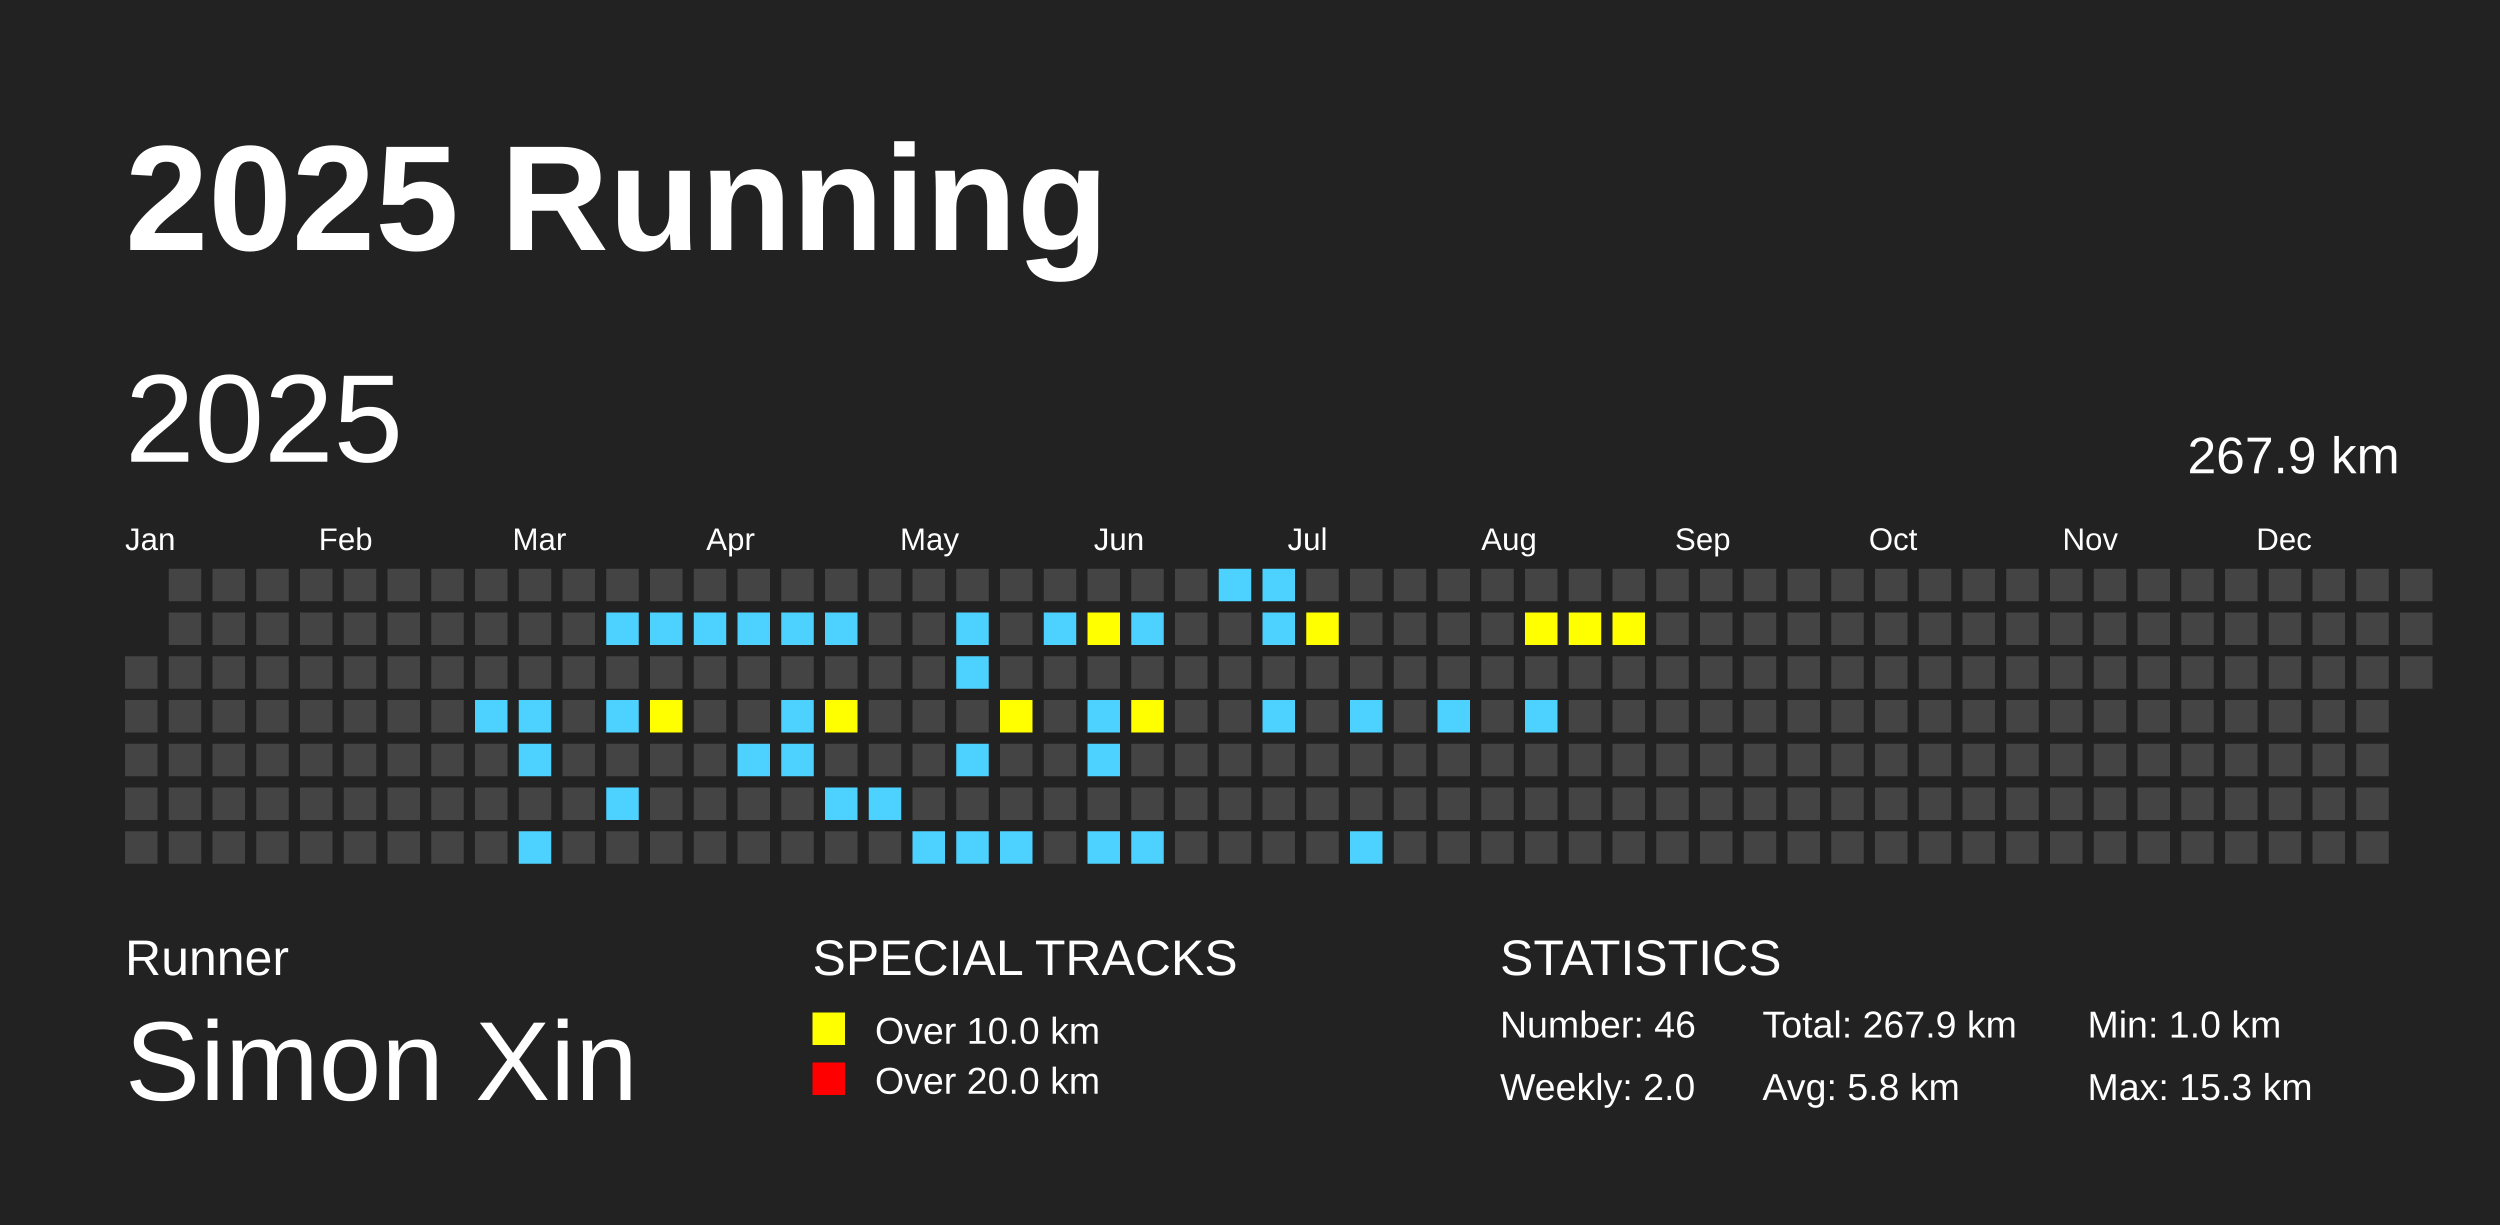
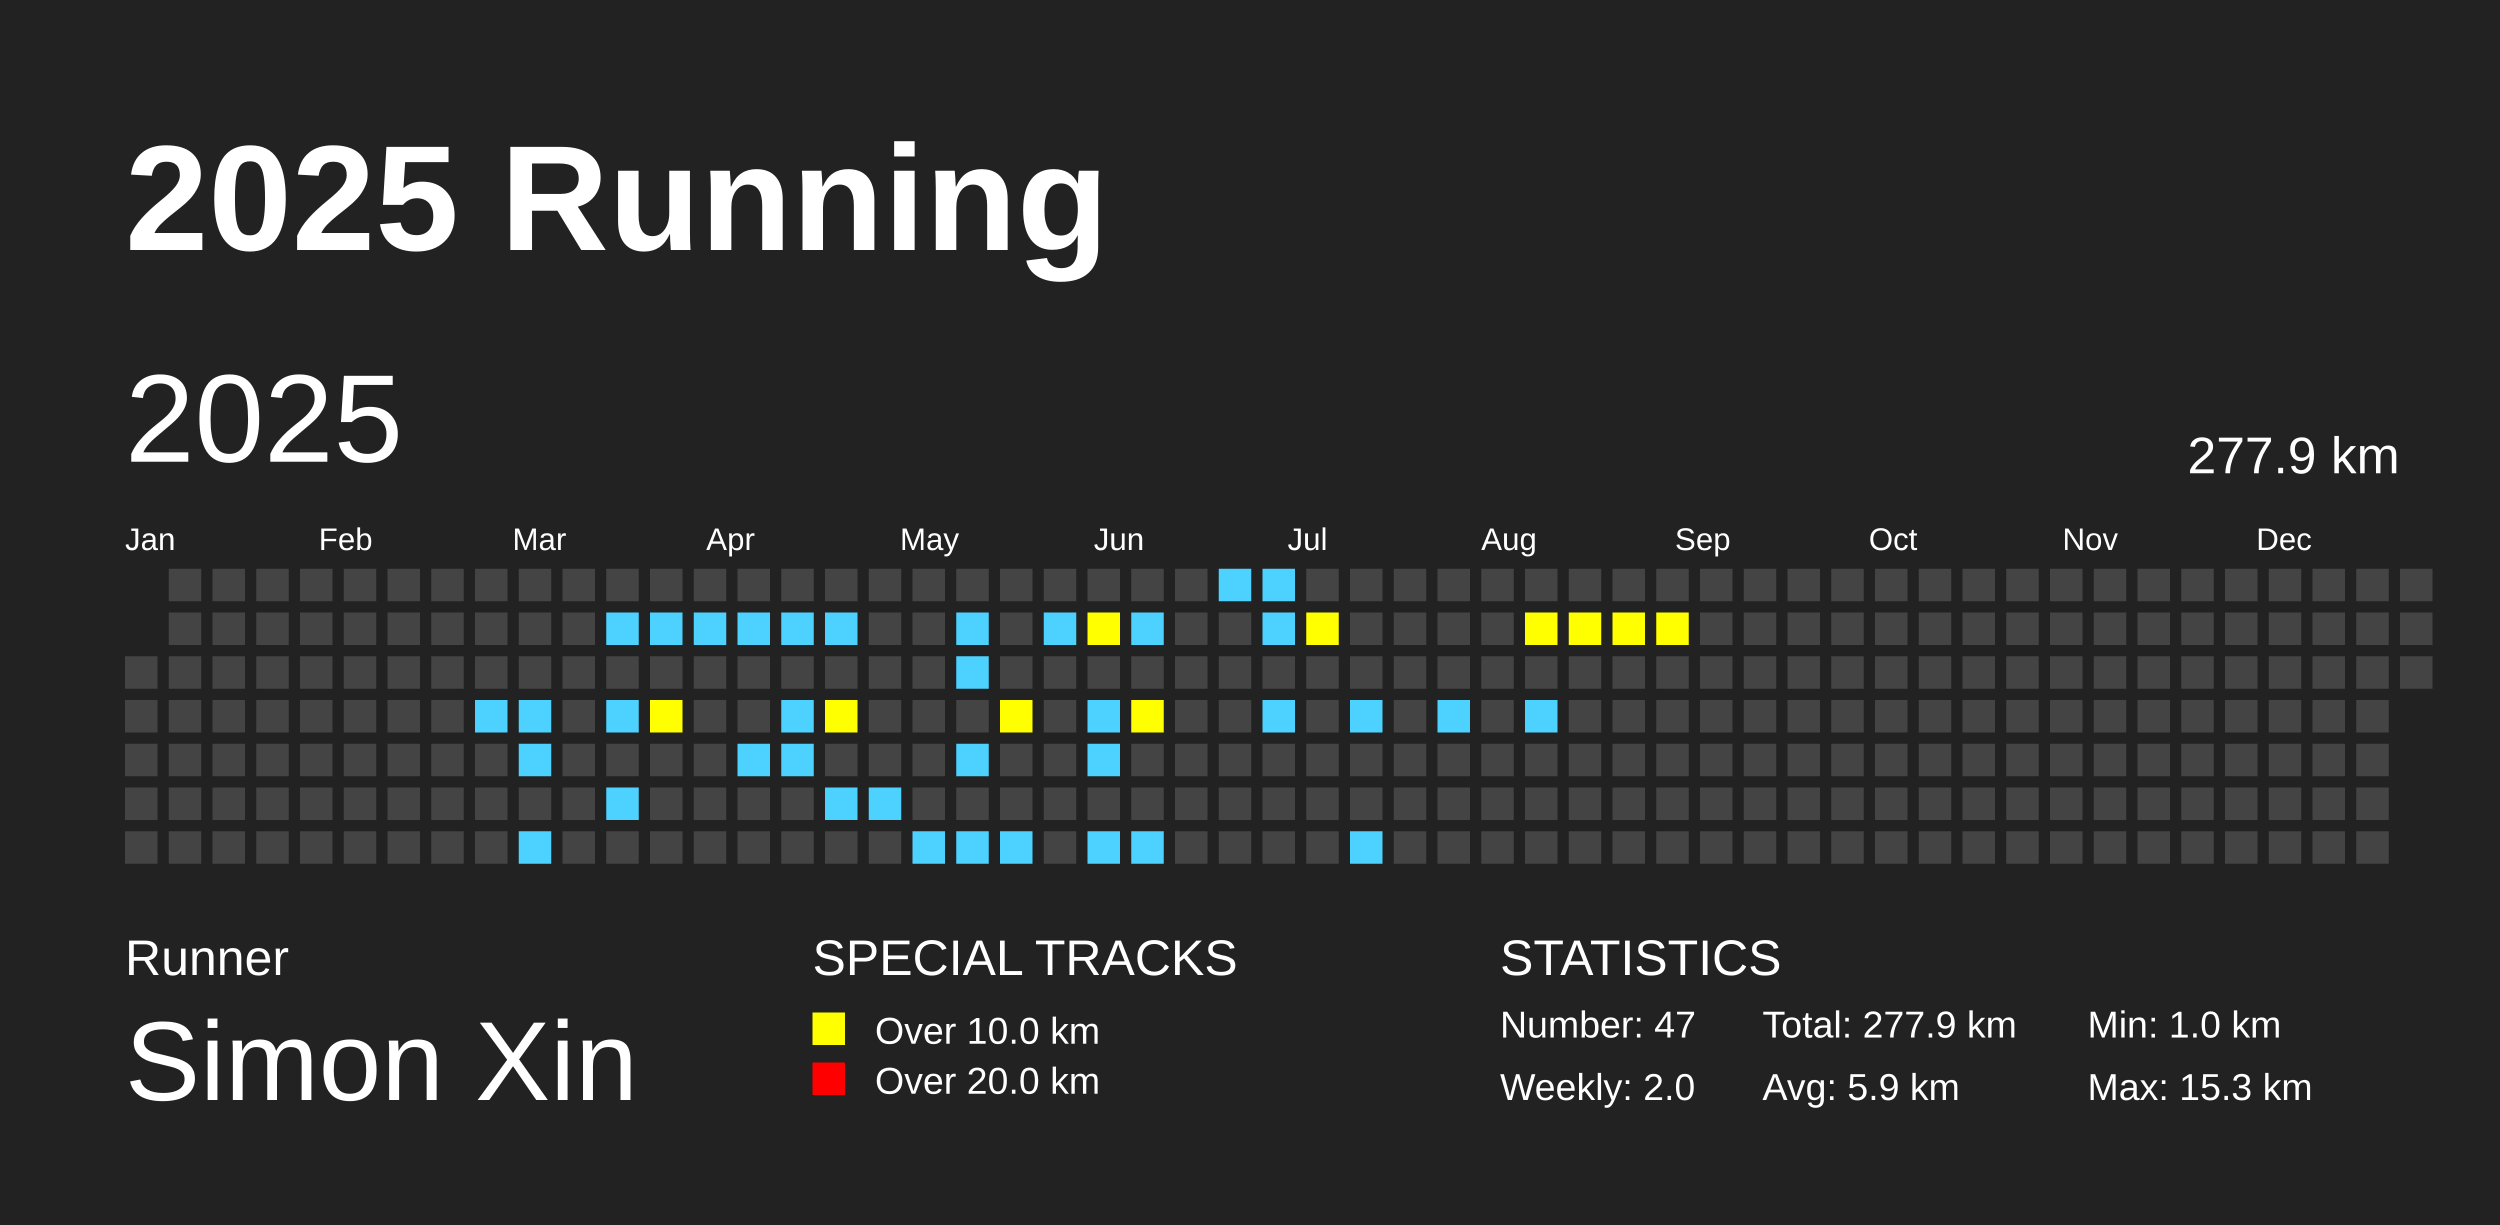
<svg xmlns="http://www.w3.org/2000/svg" baseProfile="full" height="98mm" version="1.1" viewBox="0,0,200,98" width="200mm">
  <defs />
  <rect fill="#222222" height="98" width="200" x="0" y="0" />
  <text fill="#FFFFFF" style="font-size:12px; font-family:Arial; font-weight:bold;" x="10" y="20">2025 Running</text>
  <text fill="#FFFFFF" style="font-size:4px; font-family:Arial" x="10" y="78">Runner</text>
  <text fill="#FFFFFF" style="font-size:9px; font-family:Arial" x="10" y="88">Simon Xin</text>
  <text fill="#FFFFFF" style="font-size:4px; font-family:Arial" x="65" y="78">SPECIAL TRACKS</text>
  <rect fill="yellow" height="2.6" width="2.6" x="65" y="81" />
  <text fill="#FFFFFF" style="font-size:3px; font-family:Arial" x="70" y="83.5">Over 10.0 km</text>
  <rect fill="red" height="2.6" width="2.6" x="65" y="85" />
  <text fill="#FFFFFF" style="font-size:3px; font-family:Arial" x="70" y="87.5">Over 20.0 km</text>
  <text fill="#FFFFFF" style="font-size:4px; font-family:Arial" x="120" y="78">STATISTICS</text>
-   <text fill="#FFFFFF" style="font-size:3px; font-family:Arial" x="120" y="83">Number: 46</text>
+   <text fill="#FFFFFF" style="font-size:3px; font-family:Arial" x="120" y="83">Number: 47</text>
  <text fill="#FFFFFF" style="font-size:3px; font-family:Arial" x="120" y="88">Weekly: 2.0</text>
-   <text fill="#FFFFFF" style="font-size:3px; font-family:Arial" x="141" y="83">Total: 267.9 km</text>
-   <text fill="#FFFFFF" style="font-size:3px; font-family:Arial" x="141" y="88">Avg: 5.8 km</text>
+   <text fill="#FFFFFF" style="font-size:3px; font-family:Arial" x="141" y="83">Total: 277.9 km</text>
+   <text fill="#FFFFFF" style="font-size:3px; font-family:Arial" x="141" y="88">Avg: 5.9 km</text>
  <text fill="#FFFFFF" style="font-size:3px; font-family:Arial" x="167" y="83">Min: 1.0 km</text>
  <text fill="#FFFFFF" style="font-size:3px; font-family:Arial" x="167" y="88">Max: 15.3 km</text>
  <text dominant-baseline="hanging" fill="#FFFFFF" style="font-size:10.0px; font-family:Arial;" x="10" y="30">2025</text>
-   <text dominant-baseline="hanging" fill="#FFFFFF" style="font-size:4.125px; font-family:Arial;" x="175" y="35">267.9 km</text>
+   <text dominant-baseline="hanging" fill="#FFFFFF" style="font-size:4.125px; font-family:Arial;" x="175" y="35">277.9 km</text>
  <text fill="#FFFFFF" style="font-size:2.5px; font-family:Arial" x="10.0" y="44">Jan</text>
  <text fill="#FFFFFF" style="font-size:2.5px; font-family:Arial" x="25.5" y="44">Feb</text>
  <text fill="#FFFFFF" style="font-size:2.5px; font-family:Arial" x="41.0" y="44">Mar</text>
  <text fill="#FFFFFF" style="font-size:2.5px; font-family:Arial" x="56.5" y="44">Apr</text>
  <text fill="#FFFFFF" style="font-size:2.5px; font-family:Arial" x="72.0" y="44">May</text>
  <text fill="#FFFFFF" style="font-size:2.5px; font-family:Arial" x="87.5" y="44">Jun</text>
  <text fill="#FFFFFF" style="font-size:2.5px; font-family:Arial" x="103.0" y="44">Jul</text>
  <text fill="#FFFFFF" style="font-size:2.5px; font-family:Arial" x="118.5" y="44">Aug</text>
  <text fill="#FFFFFF" style="font-size:2.5px; font-family:Arial" x="134.0" y="44">Sep</text>
  <text fill="#FFFFFF" style="font-size:2.5px; font-family:Arial" x="149.5" y="44">Oct</text>
  <text fill="#FFFFFF" style="font-size:2.5px; font-family:Arial" x="165.0" y="44">Nov</text>
  <text fill="#FFFFFF" style="font-size:2.5px; font-family:Arial" x="180.5" y="44">Dec</text>
  <rect fill="#444444" height="2.6" width="2.6" x="10.0" y="52.5" />
  <rect fill="#444444" height="2.6" width="2.6" x="10.0" y="56.0" />
  <rect fill="#444444" height="2.6" width="2.6" x="10.0" y="59.5" />
  <rect fill="#444444" height="2.6" width="2.6" x="10.0" y="63.0" />
  <rect fill="#444444" height="2.6" width="2.6" x="10.0" y="66.5" />
  <rect fill="#444444" height="2.6" width="2.6" x="13.5" y="45.5" />
  <rect fill="#444444" height="2.6" width="2.6" x="13.5" y="49.0" />
  <rect fill="#444444" height="2.6" width="2.6" x="13.5" y="52.5" />
  <rect fill="#444444" height="2.6" width="2.6" x="13.5" y="56.0" />
  <rect fill="#444444" height="2.6" width="2.6" x="13.5" y="59.5" />
  <rect fill="#444444" height="2.6" width="2.6" x="13.5" y="63.0" />
  <rect fill="#444444" height="2.6" width="2.6" x="13.5" y="66.5" />
  <rect fill="#444444" height="2.6" width="2.6" x="17.0" y="45.5" />
  <rect fill="#444444" height="2.6" width="2.6" x="17.0" y="49.0" />
  <rect fill="#444444" height="2.6" width="2.6" x="17.0" y="52.5" />
  <rect fill="#444444" height="2.6" width="2.6" x="17.0" y="56.0" />
  <rect fill="#444444" height="2.6" width="2.6" x="17.0" y="59.5" />
  <rect fill="#444444" height="2.6" width="2.6" x="17.0" y="63.0" />
  <rect fill="#444444" height="2.6" width="2.6" x="17.0" y="66.5" />
  <rect fill="#444444" height="2.6" width="2.6" x="20.5" y="45.5" />
  <rect fill="#444444" height="2.6" width="2.6" x="20.5" y="49.0" />
  <rect fill="#444444" height="2.6" width="2.6" x="20.5" y="52.5" />
  <rect fill="#444444" height="2.6" width="2.6" x="20.5" y="56.0" />
  <rect fill="#444444" height="2.6" width="2.6" x="20.5" y="59.5" />
  <rect fill="#444444" height="2.6" width="2.6" x="20.5" y="63.0" />
  <rect fill="#444444" height="2.6" width="2.6" x="20.5" y="66.5" />
  <rect fill="#444444" height="2.6" width="2.6" x="24.0" y="45.5" />
  <rect fill="#444444" height="2.6" width="2.6" x="24.0" y="49.0" />
  <rect fill="#444444" height="2.6" width="2.6" x="24.0" y="52.5" />
  <rect fill="#444444" height="2.6" width="2.6" x="24.0" y="56.0" />
  <rect fill="#444444" height="2.6" width="2.6" x="24.0" y="59.5" />
  <rect fill="#444444" height="2.6" width="2.6" x="24.0" y="63.0" />
  <rect fill="#444444" height="2.6" width="2.6" x="24.0" y="66.5" />
  <rect fill="#444444" height="2.6" width="2.6" x="27.5" y="45.5" />
  <rect fill="#444444" height="2.6" width="2.6" x="27.5" y="49.0" />
  <rect fill="#444444" height="2.6" width="2.6" x="27.5" y="52.5" />
  <rect fill="#444444" height="2.6" width="2.6" x="27.5" y="56.0" />
  <rect fill="#444444" height="2.6" width="2.6" x="27.5" y="59.5" />
  <rect fill="#444444" height="2.6" width="2.6" x="27.5" y="63.0" />
  <rect fill="#444444" height="2.6" width="2.6" x="27.5" y="66.5" />
  <rect fill="#444444" height="2.6" width="2.6" x="31.0" y="45.5" />
  <rect fill="#444444" height="2.6" width="2.6" x="31.0" y="49.0" />
  <rect fill="#444444" height="2.6" width="2.6" x="31.0" y="52.5" />
  <rect fill="#444444" height="2.6" width="2.6" x="31.0" y="56.0" />
  <rect fill="#444444" height="2.6" width="2.6" x="31.0" y="59.5" />
  <rect fill="#444444" height="2.6" width="2.6" x="31.0" y="63.0" />
  <rect fill="#444444" height="2.6" width="2.6" x="31.0" y="66.5" />
  <rect fill="#444444" height="2.6" width="2.6" x="34.5" y="45.5" />
  <rect fill="#444444" height="2.6" width="2.6" x="34.5" y="49.0" />
  <rect fill="#444444" height="2.6" width="2.6" x="34.5" y="52.5" />
  <rect fill="#444444" height="2.6" width="2.6" x="34.5" y="56.0" />
  <rect fill="#444444" height="2.6" width="2.6" x="34.5" y="59.5" />
  <rect fill="#444444" height="2.6" width="2.6" x="34.5" y="63.0" />
  <rect fill="#444444" height="2.6" width="2.6" x="34.5" y="66.5" />
  <rect fill="#444444" height="2.6" width="2.6" x="38.0" y="45.5" />
  <rect fill="#444444" height="2.6" width="2.6" x="38.0" y="49.0" />
  <rect fill="#444444" height="2.6" width="2.6" x="38.0" y="52.5" />
  <rect fill="#4DD2FF" height="2.6" width="2.6" x="38.0" y="56.0" />
  <rect fill="#444444" height="2.6" width="2.6" x="38.0" y="59.5" />
  <rect fill="#444444" height="2.6" width="2.6" x="38.0" y="63.0" />
  <rect fill="#444444" height="2.6" width="2.6" x="38.0" y="66.5" />
  <rect fill="#444444" height="2.6" width="2.6" x="41.5" y="45.5" />
  <rect fill="#444444" height="2.6" width="2.6" x="41.5" y="49.0" />
  <rect fill="#444444" height="2.6" width="2.6" x="41.5" y="52.5" />
  <rect fill="#4DD2FF" height="2.6" width="2.6" x="41.5" y="56.0" />
  <rect fill="#4DD2FF" height="2.6" width="2.6" x="41.5" y="59.5" />
  <rect fill="#444444" height="2.6" width="2.6" x="41.5" y="63.0" />
  <rect fill="#4DD2FF" height="2.6" width="2.6" x="41.5" y="66.5" />
  <rect fill="#444444" height="2.6" width="2.6" x="45.0" y="45.5" />
  <rect fill="#444444" height="2.6" width="2.6" x="45.0" y="49.0" />
  <rect fill="#444444" height="2.6" width="2.6" x="45.0" y="52.5" />
  <rect fill="#444444" height="2.6" width="2.6" x="45.0" y="56.0" />
  <rect fill="#444444" height="2.6" width="2.6" x="45.0" y="59.5" />
  <rect fill="#444444" height="2.6" width="2.6" x="45.0" y="63.0" />
  <rect fill="#444444" height="2.6" width="2.6" x="45.0" y="66.5" />
  <rect fill="#444444" height="2.6" width="2.6" x="48.5" y="45.5" />
  <rect fill="#4DD2FF" height="2.6" width="2.6" x="48.5" y="49.0" />
  <rect fill="#444444" height="2.6" width="2.6" x="48.5" y="52.5" />
  <rect fill="#4DD2FF" height="2.6" width="2.6" x="48.5" y="56.0" />
  <rect fill="#444444" height="2.6" width="2.6" x="48.5" y="59.5" />
  <rect fill="#4DD2FF" height="2.6" width="2.6" x="48.5" y="63.0" />
  <rect fill="#444444" height="2.6" width="2.6" x="48.5" y="66.5" />
  <rect fill="#444444" height="2.6" width="2.6" x="52.0" y="45.5" />
  <rect fill="#4DD2FF" height="2.6" width="2.6" x="52.0" y="49.0" />
  <rect fill="#444444" height="2.6" width="2.6" x="52.0" y="52.5" />
  <rect fill="yellow" height="2.6" width="2.6" x="52.0" y="56.0" />
  <rect fill="#444444" height="2.6" width="2.6" x="52.0" y="59.5" />
  <rect fill="#444444" height="2.6" width="2.6" x="52.0" y="63.0" />
  <rect fill="#444444" height="2.6" width="2.6" x="52.0" y="66.5" />
  <rect fill="#444444" height="2.6" width="2.6" x="55.5" y="45.5" />
  <rect fill="#4DD2FF" height="2.6" width="2.6" x="55.5" y="49.0" />
  <rect fill="#444444" height="2.6" width="2.6" x="55.5" y="52.5" />
  <rect fill="#444444" height="2.6" width="2.6" x="55.5" y="56.0" />
  <rect fill="#444444" height="2.6" width="2.6" x="55.5" y="59.5" />
  <rect fill="#444444" height="2.6" width="2.6" x="55.5" y="63.0" />
  <rect fill="#444444" height="2.6" width="2.6" x="55.5" y="66.5" />
  <rect fill="#444444" height="2.6" width="2.6" x="59.0" y="45.5" />
  <rect fill="#4DD2FF" height="2.6" width="2.6" x="59.0" y="49.0" />
  <rect fill="#444444" height="2.6" width="2.6" x="59.0" y="52.5" />
  <rect fill="#444444" height="2.6" width="2.6" x="59.0" y="56.0" />
  <rect fill="#4DD2FF" height="2.6" width="2.6" x="59.0" y="59.5" />
  <rect fill="#444444" height="2.6" width="2.6" x="59.0" y="63.0" />
  <rect fill="#444444" height="2.6" width="2.6" x="59.0" y="66.5" />
  <rect fill="#444444" height="2.6" width="2.6" x="62.5" y="45.5" />
  <rect fill="#4DD2FF" height="2.6" width="2.6" x="62.5" y="49.0" />
  <rect fill="#444444" height="2.6" width="2.6" x="62.5" y="52.5" />
  <rect fill="#4DD2FF" height="2.6" width="2.6" x="62.5" y="56.0" />
  <rect fill="#4DD2FF" height="2.6" width="2.6" x="62.5" y="59.5" />
  <rect fill="#444444" height="2.6" width="2.6" x="62.5" y="63.0" />
  <rect fill="#444444" height="2.6" width="2.6" x="62.5" y="66.5" />
  <rect fill="#444444" height="2.6" width="2.6" x="66.0" y="45.5" />
  <rect fill="#4DD2FF" height="2.6" width="2.6" x="66.0" y="49.0" />
  <rect fill="#444444" height="2.6" width="2.6" x="66.0" y="52.5" />
  <rect fill="yellow" height="2.6" width="2.6" x="66.0" y="56.0" />
  <rect fill="#444444" height="2.6" width="2.6" x="66.0" y="59.5" />
  <rect fill="#4DD2FF" height="2.6" width="2.6" x="66.0" y="63.0" />
  <rect fill="#444444" height="2.6" width="2.6" x="66.0" y="66.5" />
  <rect fill="#444444" height="2.6" width="2.6" x="69.5" y="45.5" />
  <rect fill="#444444" height="2.6" width="2.6" x="69.5" y="49.0" />
  <rect fill="#444444" height="2.6" width="2.6" x="69.5" y="52.5" />
  <rect fill="#444444" height="2.6" width="2.6" x="69.5" y="56.0" />
  <rect fill="#444444" height="2.6" width="2.6" x="69.5" y="59.5" />
  <rect fill="#4DD2FF" height="2.6" width="2.6" x="69.5" y="63.0" />
  <rect fill="#444444" height="2.6" width="2.6" x="69.5" y="66.5" />
  <rect fill="#444444" height="2.6" width="2.6" x="73.0" y="45.5" />
  <rect fill="#444444" height="2.6" width="2.6" x="73.0" y="49.0" />
  <rect fill="#444444" height="2.6" width="2.6" x="73.0" y="52.5" />
  <rect fill="#444444" height="2.6" width="2.6" x="73.0" y="56.0" />
  <rect fill="#444444" height="2.6" width="2.6" x="73.0" y="59.5" />
  <rect fill="#444444" height="2.6" width="2.6" x="73.0" y="63.0" />
  <rect fill="#4DD2FF" height="2.6" width="2.6" x="73.0" y="66.5" />
  <rect fill="#444444" height="2.6" width="2.6" x="76.5" y="45.5" />
  <rect fill="#4DD2FF" height="2.6" width="2.6" x="76.5" y="49.0" />
  <rect fill="#4DD2FF" height="2.6" width="2.6" x="76.5" y="52.5" />
  <rect fill="#444444" height="2.6" width="2.6" x="76.5" y="56.0" />
  <rect fill="#4DD2FF" height="2.6" width="2.6" x="76.5" y="59.5" />
  <rect fill="#444444" height="2.6" width="2.6" x="76.5" y="63.0" />
  <rect fill="#4DD2FF" height="2.6" width="2.6" x="76.5" y="66.5" />
  <rect fill="#444444" height="2.6" width="2.6" x="80.0" y="45.5" />
  <rect fill="#444444" height="2.6" width="2.6" x="80.0" y="49.0" />
  <rect fill="#444444" height="2.6" width="2.6" x="80.0" y="52.5" />
  <rect fill="yellow" height="2.6" width="2.6" x="80.0" y="56.0" />
  <rect fill="#444444" height="2.6" width="2.6" x="80.0" y="59.5" />
  <rect fill="#444444" height="2.6" width="2.6" x="80.0" y="63.0" />
  <rect fill="#4DD2FF" height="2.6" width="2.6" x="80.0" y="66.5" />
  <rect fill="#444444" height="2.6" width="2.6" x="83.5" y="45.5" />
  <rect fill="#4DD2FF" height="2.6" width="2.6" x="83.5" y="49.0" />
  <rect fill="#444444" height="2.6" width="2.6" x="83.5" y="52.5" />
  <rect fill="#444444" height="2.6" width="2.6" x="83.5" y="56.0" />
  <rect fill="#444444" height="2.6" width="2.6" x="83.5" y="59.5" />
  <rect fill="#444444" height="2.6" width="2.6" x="83.5" y="63.0" />
  <rect fill="#444444" height="2.6" width="2.6" x="83.5" y="66.5" />
  <rect fill="#444444" height="2.6" width="2.6" x="87.0" y="45.5" />
  <rect fill="yellow" height="2.6" width="2.6" x="87.0" y="49.0" />
  <rect fill="#444444" height="2.6" width="2.6" x="87.0" y="52.5" />
  <rect fill="#4DD2FF" height="2.6" width="2.6" x="87.0" y="56.0" />
  <rect fill="#4DD2FF" height="2.6" width="2.6" x="87.0" y="59.5" />
  <rect fill="#444444" height="2.6" width="2.6" x="87.0" y="63.0" />
  <rect fill="#4DD2FF" height="2.6" width="2.6" x="87.0" y="66.5" />
  <rect fill="#444444" height="2.6" width="2.6" x="90.5" y="45.5" />
  <rect fill="#4DD2FF" height="2.6" width="2.6" x="90.5" y="49.0" />
  <rect fill="#444444" height="2.6" width="2.6" x="90.5" y="52.5" />
  <rect fill="yellow" height="2.6" width="2.6" x="90.5" y="56.0" />
  <rect fill="#444444" height="2.6" width="2.6" x="90.5" y="59.5" />
  <rect fill="#444444" height="2.6" width="2.6" x="90.5" y="63.0" />
  <rect fill="#4DD2FF" height="2.6" width="2.6" x="90.5" y="66.5" />
  <rect fill="#444444" height="2.6" width="2.6" x="94.0" y="45.5" />
  <rect fill="#444444" height="2.6" width="2.6" x="94.0" y="49.0" />
  <rect fill="#444444" height="2.6" width="2.6" x="94.0" y="52.5" />
  <rect fill="#444444" height="2.6" width="2.6" x="94.0" y="56.0" />
  <rect fill="#444444" height="2.6" width="2.6" x="94.0" y="59.5" />
  <rect fill="#444444" height="2.6" width="2.6" x="94.0" y="63.0" />
  <rect fill="#444444" height="2.6" width="2.6" x="94.0" y="66.5" />
  <rect fill="#4DD2FF" height="2.6" width="2.6" x="97.5" y="45.5" />
  <rect fill="#444444" height="2.6" width="2.6" x="97.5" y="49.0" />
  <rect fill="#444444" height="2.6" width="2.6" x="97.5" y="52.5" />
  <rect fill="#444444" height="2.6" width="2.6" x="97.5" y="56.0" />
  <rect fill="#444444" height="2.6" width="2.6" x="97.5" y="59.5" />
  <rect fill="#444444" height="2.6" width="2.6" x="97.5" y="63.0" />
  <rect fill="#444444" height="2.6" width="2.6" x="97.5" y="66.5" />
  <rect fill="#4DD2FF" height="2.6" width="2.6" x="101.0" y="45.5" />
  <rect fill="#4DD2FF" height="2.6" width="2.6" x="101.0" y="49.0" />
  <rect fill="#444444" height="2.6" width="2.6" x="101.0" y="52.5" />
  <rect fill="#4DD2FF" height="2.6" width="2.6" x="101.0" y="56.0" />
  <rect fill="#444444" height="2.6" width="2.6" x="101.0" y="59.5" />
  <rect fill="#444444" height="2.6" width="2.6" x="101.0" y="63.0" />
  <rect fill="#444444" height="2.6" width="2.6" x="101.0" y="66.5" />
  <rect fill="#444444" height="2.6" width="2.6" x="104.5" y="45.5" />
  <rect fill="yellow" height="2.6" width="2.6" x="104.5" y="49.0" />
  <rect fill="#444444" height="2.6" width="2.6" x="104.5" y="52.5" />
  <rect fill="#444444" height="2.6" width="2.6" x="104.5" y="56.0" />
  <rect fill="#444444" height="2.6" width="2.6" x="104.5" y="59.5" />
  <rect fill="#444444" height="2.6" width="2.6" x="104.5" y="63.0" />
  <rect fill="#444444" height="2.6" width="2.6" x="104.5" y="66.5" />
  <rect fill="#444444" height="2.6" width="2.6" x="108.0" y="45.5" />
  <rect fill="#444444" height="2.6" width="2.6" x="108.0" y="49.0" />
  <rect fill="#444444" height="2.6" width="2.6" x="108.0" y="52.5" />
  <rect fill="#4DD2FF" height="2.6" width="2.6" x="108.0" y="56.0" />
  <rect fill="#444444" height="2.6" width="2.6" x="108.0" y="59.5" />
  <rect fill="#444444" height="2.6" width="2.6" x="108.0" y="63.0" />
  <rect fill="#4DD2FF" height="2.6" width="2.6" x="108.0" y="66.5" />
  <rect fill="#444444" height="2.6" width="2.6" x="111.5" y="45.5" />
  <rect fill="#444444" height="2.6" width="2.6" x="111.5" y="49.0" />
  <rect fill="#444444" height="2.6" width="2.6" x="111.5" y="52.5" />
  <rect fill="#444444" height="2.6" width="2.6" x="111.5" y="56.0" />
  <rect fill="#444444" height="2.6" width="2.6" x="111.5" y="59.5" />
  <rect fill="#444444" height="2.6" width="2.6" x="111.5" y="63.0" />
  <rect fill="#444444" height="2.6" width="2.6" x="111.5" y="66.5" />
  <rect fill="#444444" height="2.6" width="2.6" x="115.0" y="45.5" />
  <rect fill="#444444" height="2.6" width="2.6" x="115.0" y="49.0" />
  <rect fill="#444444" height="2.6" width="2.6" x="115.0" y="52.5" />
  <rect fill="#4DD2FF" height="2.6" width="2.6" x="115.0" y="56.0" />
  <rect fill="#444444" height="2.6" width="2.6" x="115.0" y="59.5" />
  <rect fill="#444444" height="2.6" width="2.6" x="115.0" y="63.0" />
  <rect fill="#444444" height="2.6" width="2.6" x="115.0" y="66.5" />
  <rect fill="#444444" height="2.6" width="2.6" x="118.5" y="45.5" />
  <rect fill="#444444" height="2.6" width="2.6" x="118.5" y="49.0" />
  <rect fill="#444444" height="2.6" width="2.6" x="118.5" y="52.5" />
  <rect fill="#444444" height="2.6" width="2.6" x="118.5" y="56.0" />
  <rect fill="#444444" height="2.6" width="2.6" x="118.5" y="59.5" />
  <rect fill="#444444" height="2.6" width="2.6" x="118.5" y="63.0" />
  <rect fill="#444444" height="2.6" width="2.6" x="118.5" y="66.5" />
  <rect fill="#444444" height="2.6" width="2.6" x="122.0" y="45.5" />
  <rect fill="yellow" height="2.6" width="2.6" x="122.0" y="49.0" />
  <rect fill="#444444" height="2.6" width="2.6" x="122.0" y="52.5" />
  <rect fill="#4DD2FF" height="2.6" width="2.6" x="122.0" y="56.0" />
  <rect fill="#444444" height="2.6" width="2.6" x="122.0" y="59.5" />
  <rect fill="#444444" height="2.6" width="2.6" x="122.0" y="63.0" />
  <rect fill="#444444" height="2.6" width="2.6" x="122.0" y="66.5" />
  <rect fill="#444444" height="2.6" width="2.6" x="125.5" y="45.5" />
  <rect fill="yellow" height="2.6" width="2.6" x="125.5" y="49.0" />
  <rect fill="#444444" height="2.6" width="2.6" x="125.5" y="52.5" />
  <rect fill="#444444" height="2.6" width="2.6" x="125.5" y="56.0" />
  <rect fill="#444444" height="2.6" width="2.6" x="125.5" y="59.5" />
  <rect fill="#444444" height="2.6" width="2.6" x="125.5" y="63.0" />
  <rect fill="#444444" height="2.6" width="2.6" x="125.5" y="66.5" />
  <rect fill="#444444" height="2.6" width="2.6" x="129.0" y="45.5" />
  <rect fill="yellow" height="2.6" width="2.6" x="129.0" y="49.0" />
  <rect fill="#444444" height="2.6" width="2.6" x="129.0" y="52.5" />
  <rect fill="#444444" height="2.6" width="2.6" x="129.0" y="56.0" />
  <rect fill="#444444" height="2.6" width="2.6" x="129.0" y="59.5" />
  <rect fill="#444444" height="2.6" width="2.6" x="129.0" y="63.0" />
  <rect fill="#444444" height="2.6" width="2.6" x="129.0" y="66.5" />
  <rect fill="#444444" height="2.6" width="2.6" x="132.5" y="45.5" />
-   <rect fill="#444444" height="2.6" width="2.6" x="132.5" y="49.0" />
+   <rect fill="yellow" height="2.6" width="2.6" x="132.5" y="49.0" />
  <rect fill="#444444" height="2.6" width="2.6" x="132.5" y="52.5" />
  <rect fill="#444444" height="2.6" width="2.6" x="132.5" y="56.0" />
  <rect fill="#444444" height="2.6" width="2.6" x="132.5" y="59.5" />
  <rect fill="#444444" height="2.6" width="2.6" x="132.5" y="63.0" />
  <rect fill="#444444" height="2.6" width="2.6" x="132.5" y="66.5" />
  <rect fill="#444444" height="2.6" width="2.6" x="136.0" y="45.5" />
  <rect fill="#444444" height="2.6" width="2.6" x="136.0" y="49.0" />
  <rect fill="#444444" height="2.6" width="2.6" x="136.0" y="52.5" />
  <rect fill="#444444" height="2.6" width="2.6" x="136.0" y="56.0" />
  <rect fill="#444444" height="2.6" width="2.6" x="136.0" y="59.5" />
  <rect fill="#444444" height="2.6" width="2.6" x="136.0" y="63.0" />
  <rect fill="#444444" height="2.6" width="2.6" x="136.0" y="66.5" />
  <rect fill="#444444" height="2.6" width="2.6" x="139.5" y="45.5" />
  <rect fill="#444444" height="2.6" width="2.6" x="139.5" y="49.0" />
  <rect fill="#444444" height="2.6" width="2.6" x="139.5" y="52.5" />
  <rect fill="#444444" height="2.6" width="2.6" x="139.5" y="56.0" />
  <rect fill="#444444" height="2.6" width="2.6" x="139.5" y="59.5" />
  <rect fill="#444444" height="2.6" width="2.6" x="139.5" y="63.0" />
  <rect fill="#444444" height="2.6" width="2.6" x="139.5" y="66.5" />
  <rect fill="#444444" height="2.6" width="2.6" x="143.0" y="45.5" />
  <rect fill="#444444" height="2.6" width="2.6" x="143.0" y="49.0" />
  <rect fill="#444444" height="2.6" width="2.6" x="143.0" y="52.5" />
  <rect fill="#444444" height="2.6" width="2.6" x="143.0" y="56.0" />
  <rect fill="#444444" height="2.6" width="2.6" x="143.0" y="59.5" />
  <rect fill="#444444" height="2.6" width="2.6" x="143.0" y="63.0" />
  <rect fill="#444444" height="2.6" width="2.6" x="143.0" y="66.5" />
  <rect fill="#444444" height="2.6" width="2.6" x="146.5" y="45.5" />
  <rect fill="#444444" height="2.6" width="2.6" x="146.5" y="49.0" />
  <rect fill="#444444" height="2.6" width="2.6" x="146.5" y="52.5" />
  <rect fill="#444444" height="2.6" width="2.6" x="146.5" y="56.0" />
  <rect fill="#444444" height="2.6" width="2.6" x="146.5" y="59.5" />
  <rect fill="#444444" height="2.6" width="2.6" x="146.5" y="63.0" />
  <rect fill="#444444" height="2.6" width="2.6" x="146.5" y="66.5" />
  <rect fill="#444444" height="2.6" width="2.6" x="150.0" y="45.5" />
  <rect fill="#444444" height="2.6" width="2.6" x="150.0" y="49.0" />
  <rect fill="#444444" height="2.6" width="2.6" x="150.0" y="52.5" />
  <rect fill="#444444" height="2.6" width="2.6" x="150.0" y="56.0" />
  <rect fill="#444444" height="2.6" width="2.6" x="150.0" y="59.5" />
  <rect fill="#444444" height="2.6" width="2.6" x="150.0" y="63.0" />
  <rect fill="#444444" height="2.6" width="2.6" x="150.0" y="66.5" />
  <rect fill="#444444" height="2.6" width="2.6" x="153.5" y="45.5" />
  <rect fill="#444444" height="2.6" width="2.6" x="153.5" y="49.0" />
  <rect fill="#444444" height="2.6" width="2.6" x="153.5" y="52.5" />
  <rect fill="#444444" height="2.6" width="2.6" x="153.5" y="56.0" />
  <rect fill="#444444" height="2.6" width="2.6" x="153.5" y="59.5" />
  <rect fill="#444444" height="2.6" width="2.6" x="153.5" y="63.0" />
  <rect fill="#444444" height="2.6" width="2.6" x="153.5" y="66.5" />
  <rect fill="#444444" height="2.6" width="2.6" x="157.0" y="45.5" />
  <rect fill="#444444" height="2.6" width="2.6" x="157.0" y="49.0" />
  <rect fill="#444444" height="2.6" width="2.6" x="157.0" y="52.5" />
  <rect fill="#444444" height="2.6" width="2.6" x="157.0" y="56.0" />
  <rect fill="#444444" height="2.6" width="2.6" x="157.0" y="59.5" />
  <rect fill="#444444" height="2.6" width="2.6" x="157.0" y="63.0" />
  <rect fill="#444444" height="2.6" width="2.6" x="157.0" y="66.5" />
  <rect fill="#444444" height="2.6" width="2.6" x="160.5" y="45.5" />
  <rect fill="#444444" height="2.6" width="2.6" x="160.5" y="49.0" />
  <rect fill="#444444" height="2.6" width="2.6" x="160.5" y="52.5" />
  <rect fill="#444444" height="2.6" width="2.6" x="160.5" y="56.0" />
  <rect fill="#444444" height="2.6" width="2.6" x="160.5" y="59.5" />
  <rect fill="#444444" height="2.6" width="2.6" x="160.5" y="63.0" />
  <rect fill="#444444" height="2.6" width="2.6" x="160.5" y="66.5" />
  <rect fill="#444444" height="2.6" width="2.6" x="164.0" y="45.5" />
  <rect fill="#444444" height="2.6" width="2.6" x="164.0" y="49.0" />
  <rect fill="#444444" height="2.6" width="2.6" x="164.0" y="52.5" />
  <rect fill="#444444" height="2.6" width="2.6" x="164.0" y="56.0" />
  <rect fill="#444444" height="2.6" width="2.6" x="164.0" y="59.5" />
  <rect fill="#444444" height="2.6" width="2.6" x="164.0" y="63.0" />
  <rect fill="#444444" height="2.6" width="2.6" x="164.0" y="66.5" />
  <rect fill="#444444" height="2.6" width="2.6" x="167.5" y="45.5" />
  <rect fill="#444444" height="2.6" width="2.6" x="167.5" y="49.0" />
  <rect fill="#444444" height="2.6" width="2.6" x="167.5" y="52.5" />
  <rect fill="#444444" height="2.6" width="2.6" x="167.5" y="56.0" />
  <rect fill="#444444" height="2.6" width="2.6" x="167.5" y="59.5" />
  <rect fill="#444444" height="2.6" width="2.6" x="167.5" y="63.0" />
  <rect fill="#444444" height="2.6" width="2.6" x="167.5" y="66.5" />
  <rect fill="#444444" height="2.6" width="2.6" x="171.0" y="45.5" />
  <rect fill="#444444" height="2.6" width="2.6" x="171.0" y="49.0" />
  <rect fill="#444444" height="2.6" width="2.6" x="171.0" y="52.5" />
  <rect fill="#444444" height="2.6" width="2.6" x="171.0" y="56.0" />
  <rect fill="#444444" height="2.6" width="2.6" x="171.0" y="59.5" />
  <rect fill="#444444" height="2.6" width="2.6" x="171.0" y="63.0" />
  <rect fill="#444444" height="2.6" width="2.6" x="171.0" y="66.5" />
  <rect fill="#444444" height="2.6" width="2.6" x="174.5" y="45.5" />
  <rect fill="#444444" height="2.6" width="2.6" x="174.5" y="49.0" />
  <rect fill="#444444" height="2.6" width="2.6" x="174.5" y="52.5" />
  <rect fill="#444444" height="2.6" width="2.6" x="174.5" y="56.0" />
  <rect fill="#444444" height="2.6" width="2.6" x="174.5" y="59.5" />
  <rect fill="#444444" height="2.6" width="2.6" x="174.5" y="63.0" />
  <rect fill="#444444" height="2.6" width="2.6" x="174.5" y="66.5" />
  <rect fill="#444444" height="2.6" width="2.6" x="178.0" y="45.5" />
  <rect fill="#444444" height="2.6" width="2.6" x="178.0" y="49.0" />
  <rect fill="#444444" height="2.6" width="2.6" x="178.0" y="52.5" />
  <rect fill="#444444" height="2.6" width="2.6" x="178.0" y="56.0" />
  <rect fill="#444444" height="2.6" width="2.6" x="178.0" y="59.5" />
  <rect fill="#444444" height="2.6" width="2.6" x="178.0" y="63.0" />
  <rect fill="#444444" height="2.6" width="2.6" x="178.0" y="66.5" />
  <rect fill="#444444" height="2.6" width="2.6" x="181.5" y="45.5" />
  <rect fill="#444444" height="2.6" width="2.6" x="181.5" y="49.0" />
  <rect fill="#444444" height="2.6" width="2.6" x="181.5" y="52.5" />
  <rect fill="#444444" height="2.6" width="2.6" x="181.5" y="56.0" />
  <rect fill="#444444" height="2.6" width="2.6" x="181.5" y="59.5" />
  <rect fill="#444444" height="2.6" width="2.6" x="181.5" y="63.0" />
  <rect fill="#444444" height="2.6" width="2.6" x="181.5" y="66.5" />
  <rect fill="#444444" height="2.6" width="2.6" x="185.0" y="45.5" />
  <rect fill="#444444" height="2.6" width="2.6" x="185.0" y="49.0" />
  <rect fill="#444444" height="2.6" width="2.6" x="185.0" y="52.5" />
  <rect fill="#444444" height="2.6" width="2.6" x="185.0" y="56.0" />
  <rect fill="#444444" height="2.6" width="2.6" x="185.0" y="59.5" />
  <rect fill="#444444" height="2.6" width="2.6" x="185.0" y="63.0" />
  <rect fill="#444444" height="2.6" width="2.6" x="185.0" y="66.5" />
  <rect fill="#444444" height="2.6" width="2.6" x="188.5" y="45.5" />
  <rect fill="#444444" height="2.6" width="2.6" x="188.5" y="49.0" />
  <rect fill="#444444" height="2.6" width="2.6" x="188.5" y="52.5" />
  <rect fill="#444444" height="2.6" width="2.6" x="188.5" y="56.0" />
  <rect fill="#444444" height="2.6" width="2.6" x="188.5" y="59.5" />
  <rect fill="#444444" height="2.6" width="2.6" x="188.5" y="63.0" />
  <rect fill="#444444" height="2.6" width="2.6" x="188.5" y="66.5" />
  <rect fill="#444444" height="2.6" width="2.6" x="192.0" y="45.5" />
  <rect fill="#444444" height="2.6" width="2.6" x="192.0" y="49.0" />
  <rect fill="#444444" height="2.6" width="2.6" x="192.0" y="52.5" />
</svg>
